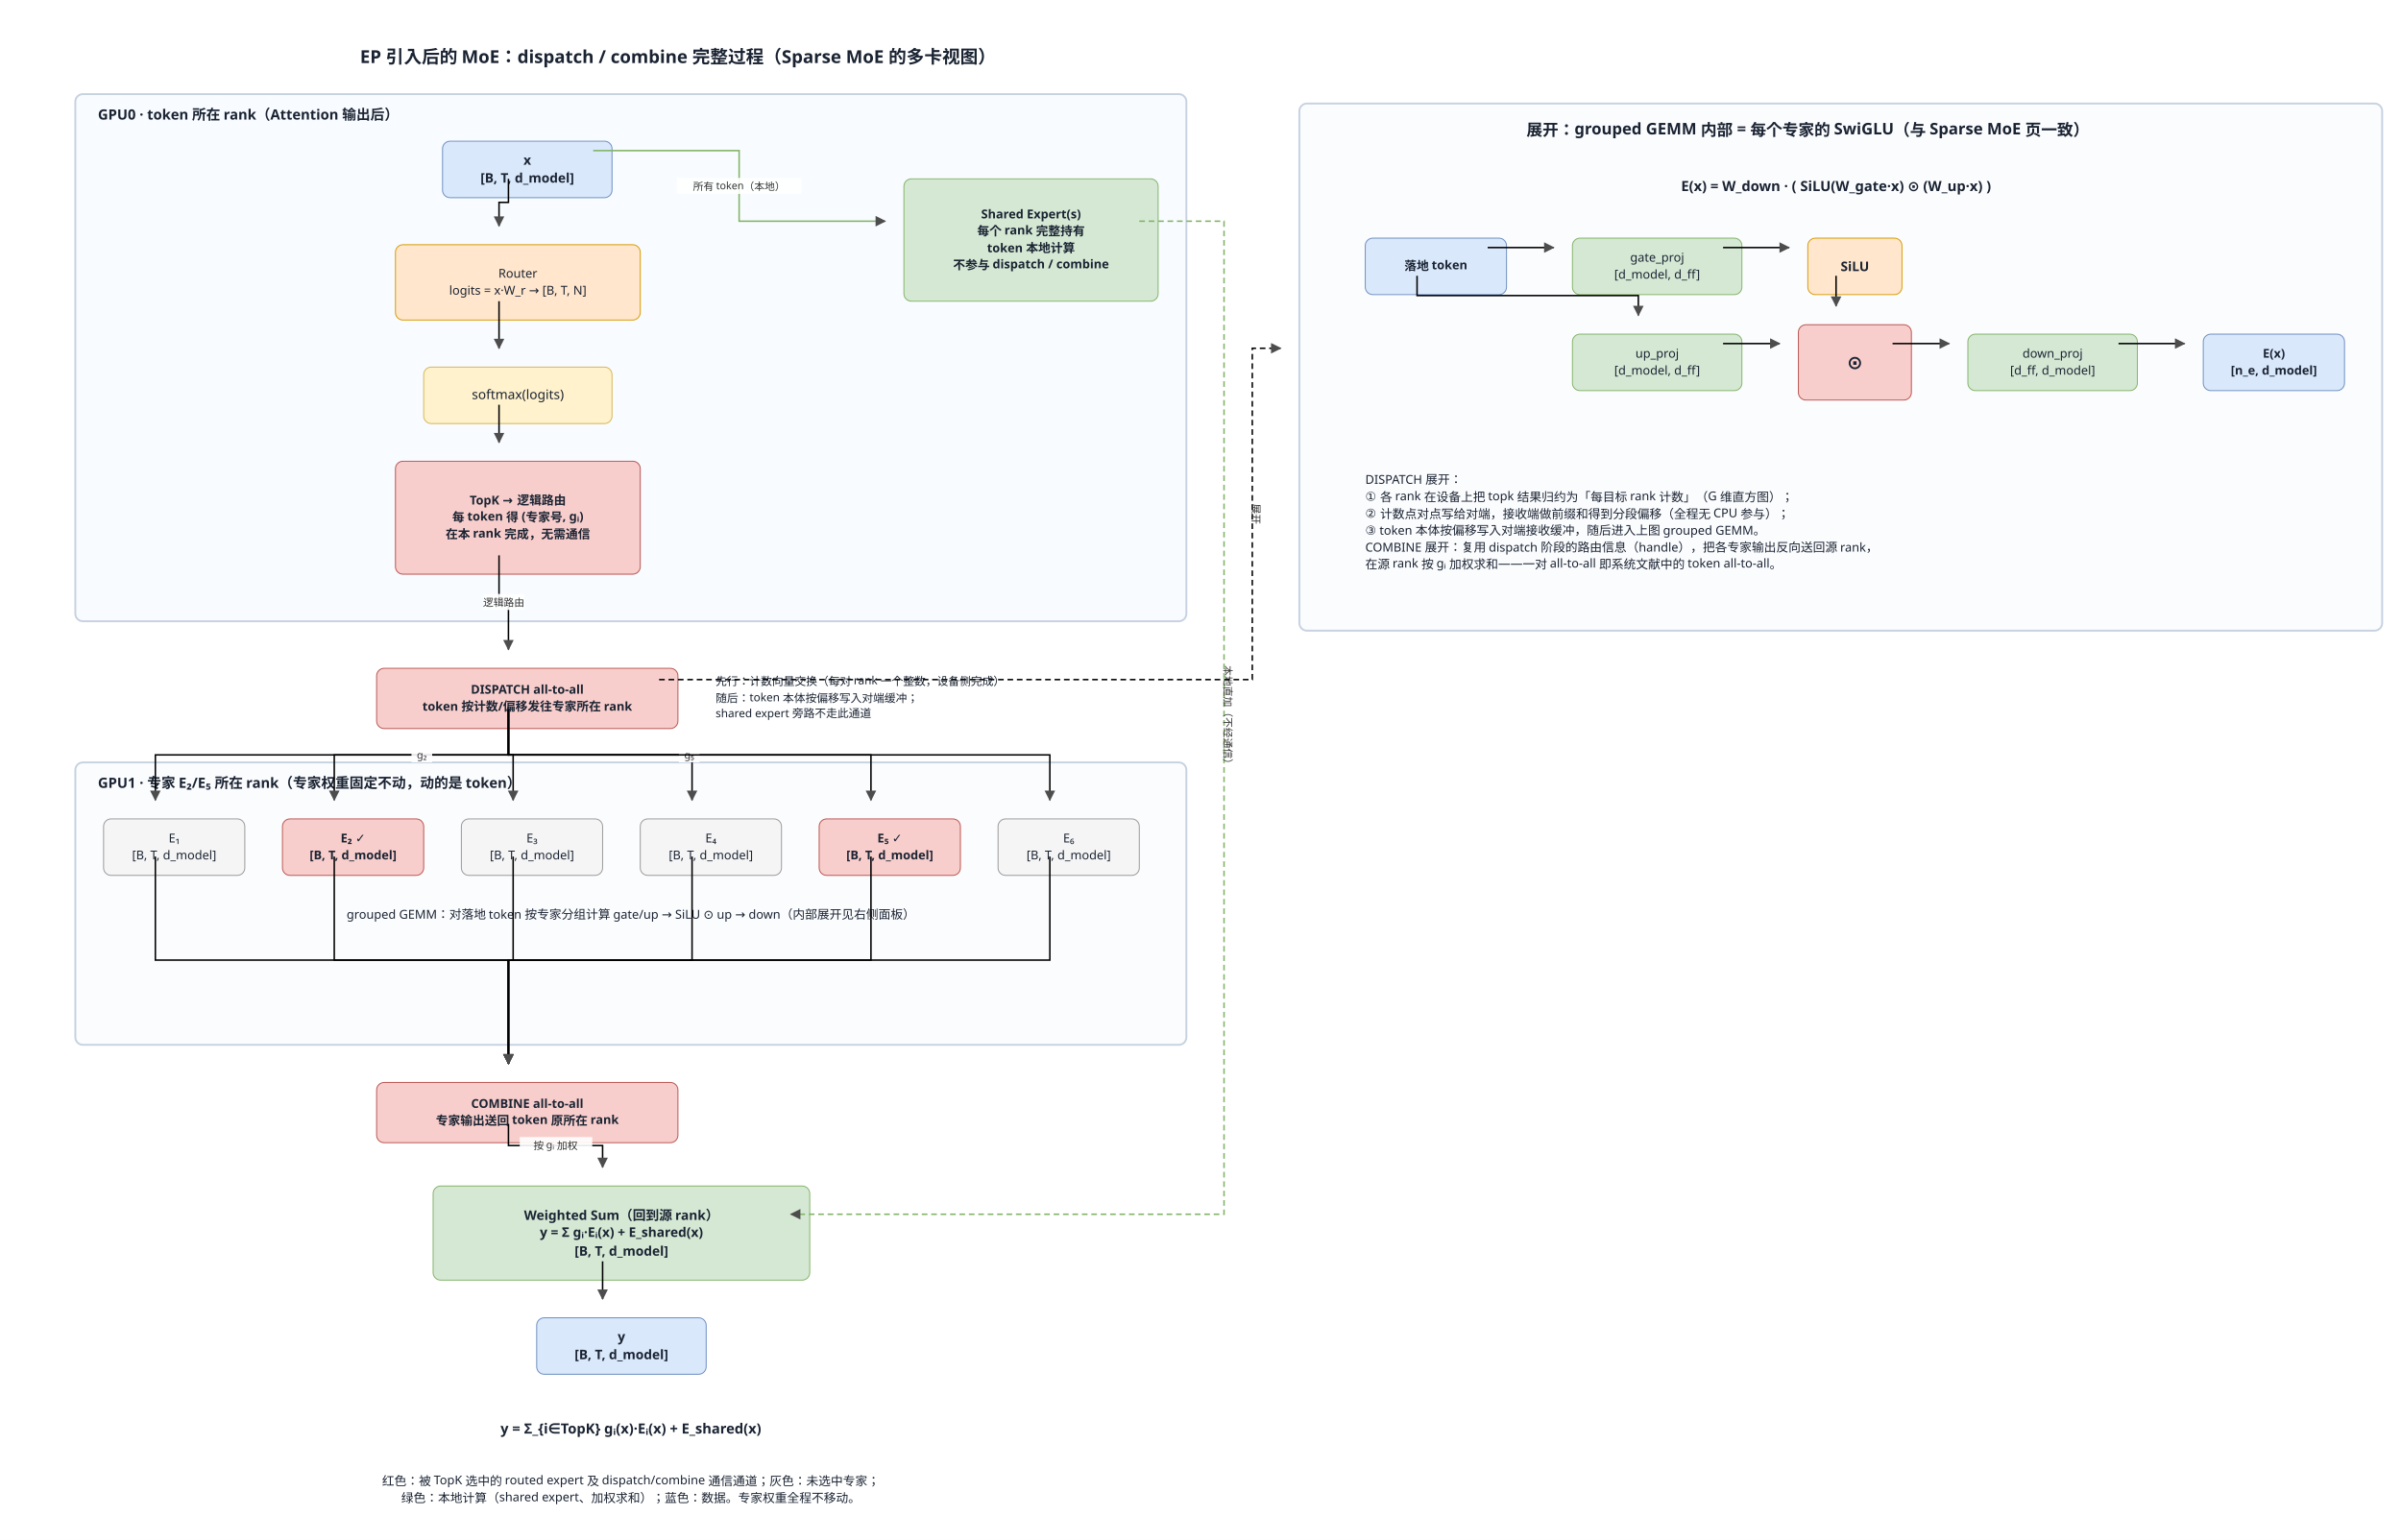
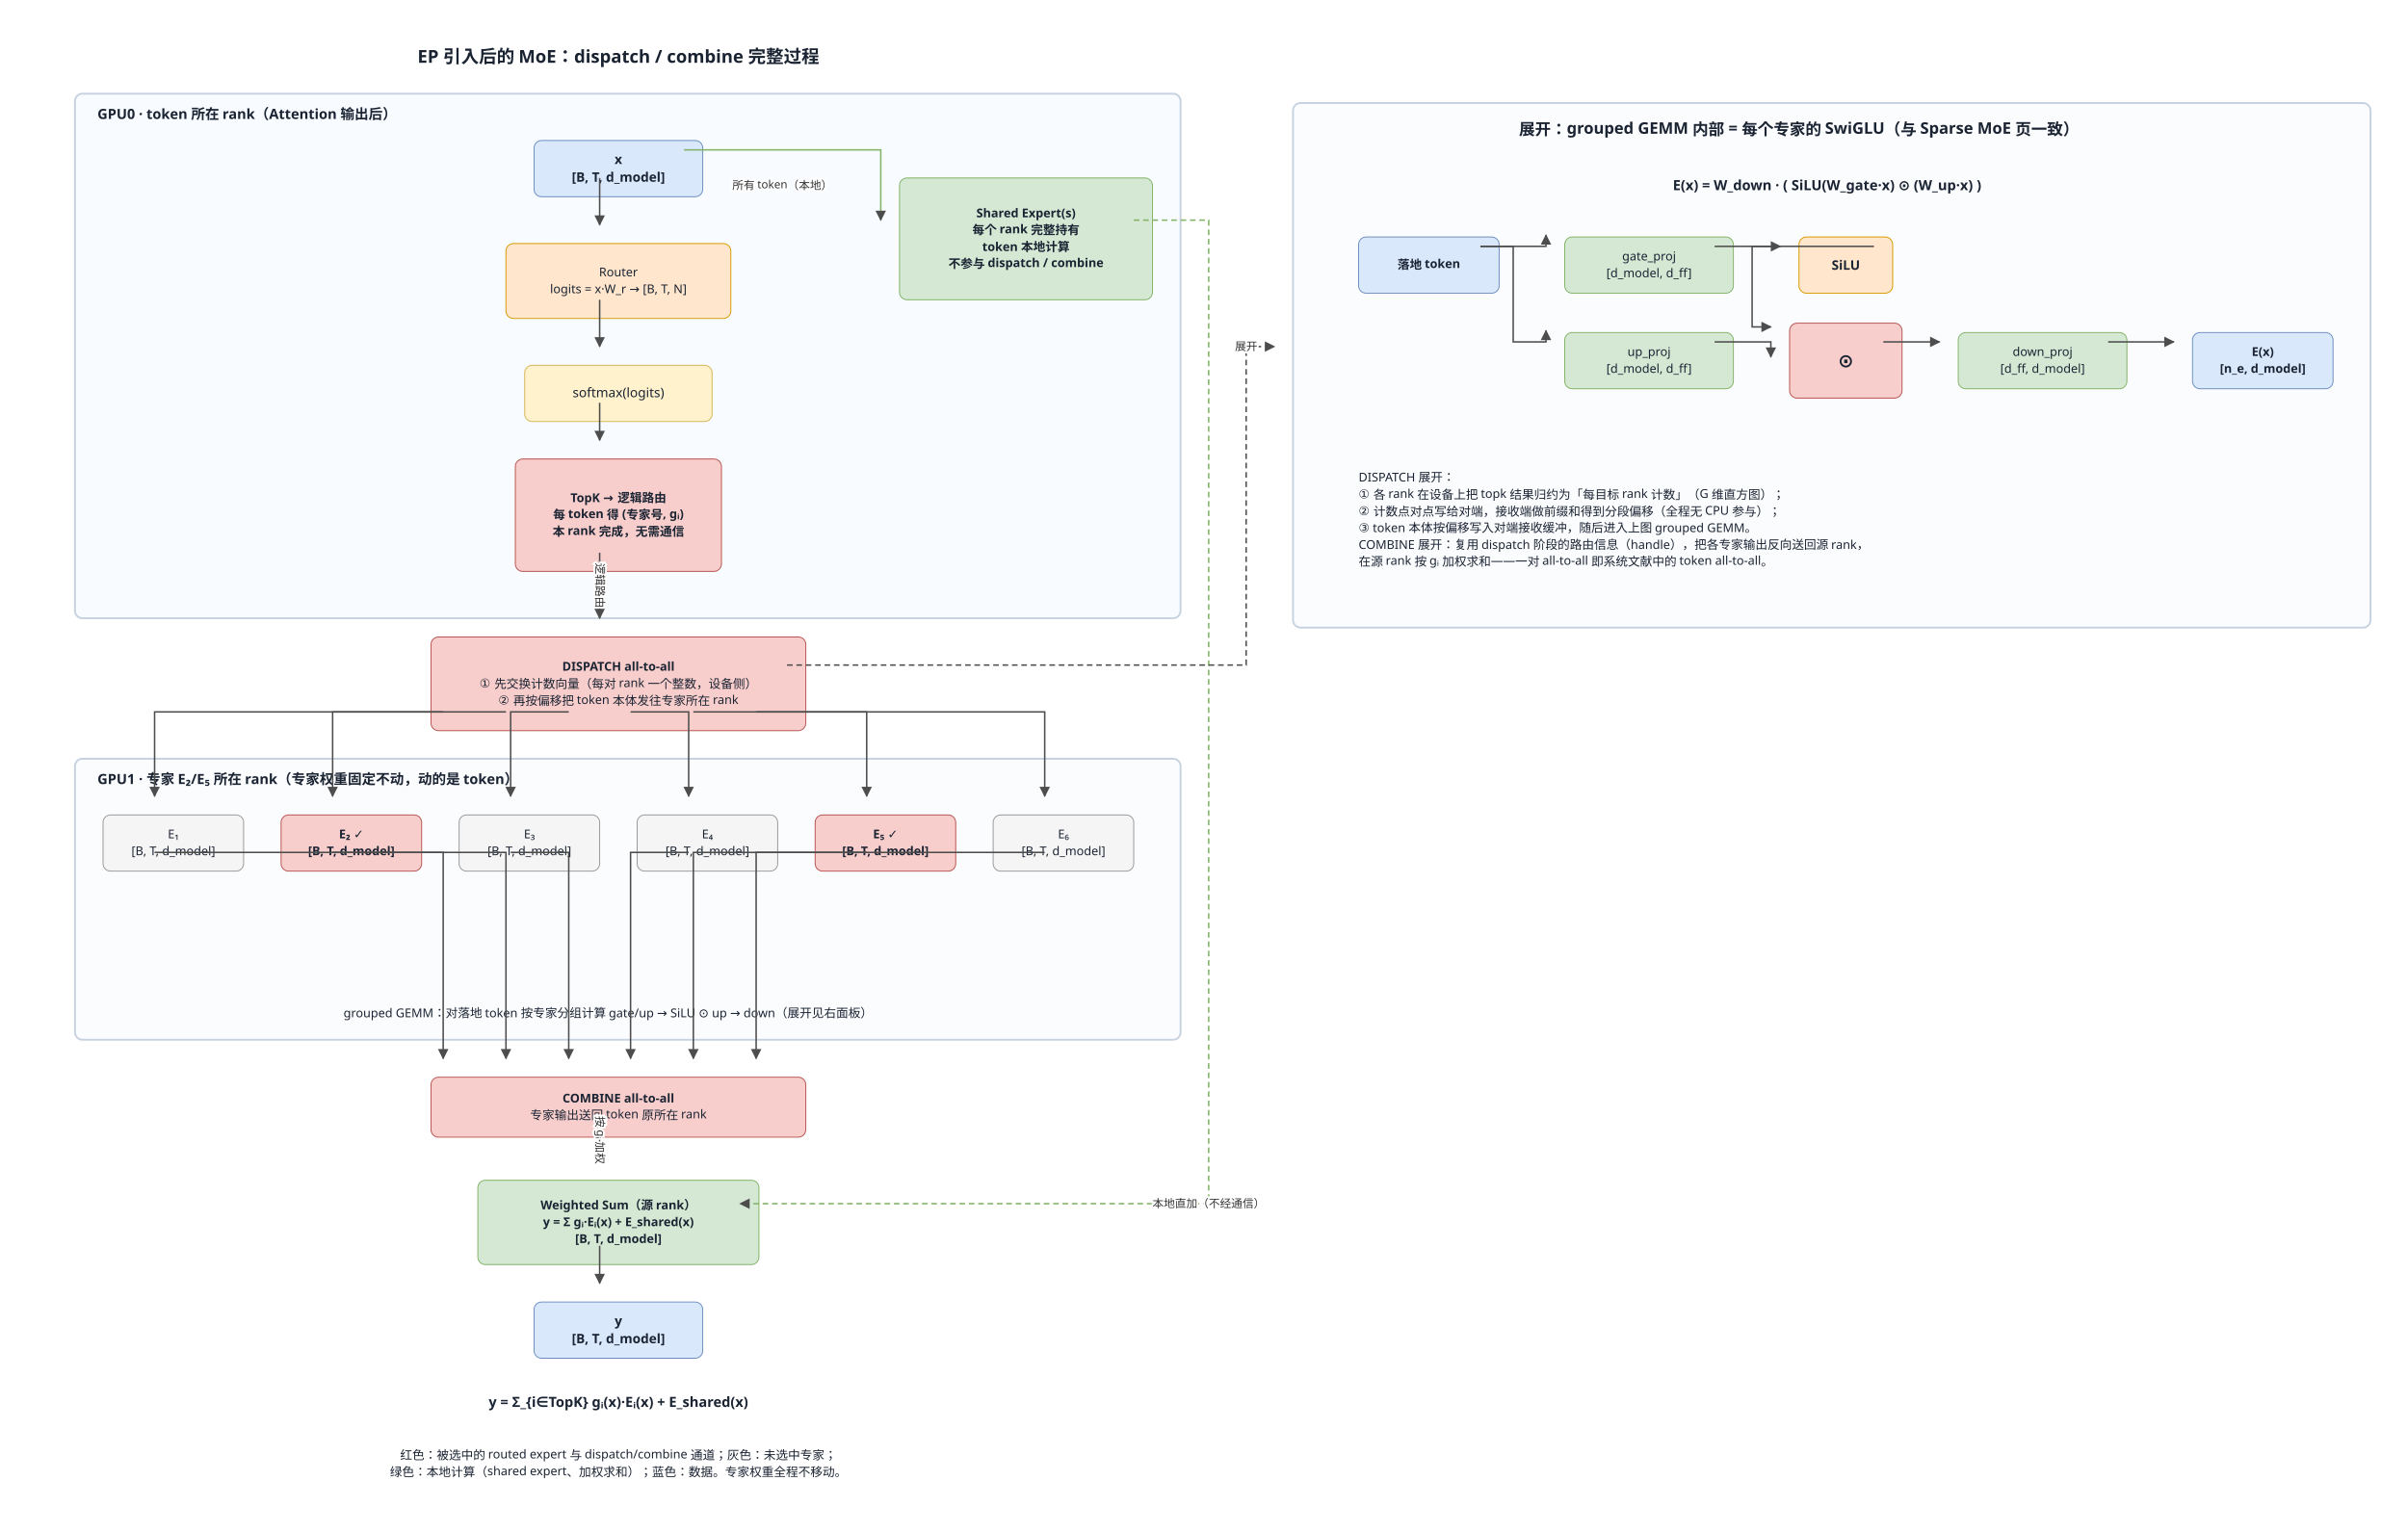
- <svg xmlns="http://www.w3.org/2000/svg" width="2550" height="1636" viewBox="0 0 2550 1636" font-family="Microsoft YaHei, PingFang SC, sans-serif">
+ <svg xmlns="http://www.w3.org/2000/svg" width="2570" height="1636" viewBox="0 0 2570 1636" font-family="Microsoft YaHei, PingFang SC, sans-serif">
  <defs>
    <marker id="arr" viewBox="0 0 10 10" refX="9" refY="5" markerWidth="7" markerHeight="7" orient="auto-start-reverse">
      <path d="M0,0 L10,5 L0,10 z" fill="#4d4d4d" />
    </marker>
  </defs>
-   <rect x="0" y="0" width="2550" height="1636" fill="#ffffff" />
+   <rect width="2590" height="1656" fill="#ffffff" />
  <rect x="80" y="100" width="1180" height="560" rx="8" fill="#f8fbff" stroke="#c7d2e0" stroke-width="2" />
  <rect x="1380" y="110" width="1150" height="560" rx="8" fill="#fbfcfe" stroke="#c7d2e0" stroke-width="2" />
  <rect x="80" y="810" width="1180" height="300" rx="8" fill="#fbfcfe" stroke="#c7d2e0" stroke-width="2" />
-   <rect x="460" y="1260" width="400" height="100" rx="8" fill="#d5e8d4" stroke="#82b366" stroke-width="1" />
+   <rect x="460" y="680" width="400" height="100" rx="8" fill="#f8cecc" stroke="#b85450" stroke-width="1" />
  <rect x="960" y="190" width="270" height="130" rx="8" fill="#d5e8d4" stroke="#82b366" stroke-width="1" />
-   <rect x="420" y="490" width="260" height="120" rx="8" fill="#f8cecc" stroke="#b85450" stroke-width="1" />
-   <rect x="420" y="260" width="260" height="80" rx="8" fill="#ffe6cc" stroke="#d79b00" stroke-width="1" />
-   <rect x="400" y="710" width="320" height="64" rx="8" fill="#f8cecc" stroke="#b85450" stroke-width="1" />
-   <rect x="400" y="1150" width="320" height="64" rx="8" fill="#f8cecc" stroke="#b85450" stroke-width="1" />
-   <rect x="450" y="390" width="200" height="60" rx="8" fill="#fff2cc" stroke="#d6b656" stroke-width="1" />
-   <rect x="470" y="150" width="180" height="60" rx="8" fill="#dae8fc" stroke="#6c8ebf" stroke-width="1" />
-   <rect x="570" y="1400" width="180" height="60" rx="8" fill="#dae8fc" stroke="#6c8ebf" stroke-width="1" />
+   <rect x="510" y="1260" width="300" height="90" rx="8" fill="#d5e8d4" stroke="#82b366" stroke-width="1" />
+   <rect x="550" y="490" width="220" height="120" rx="8" fill="#f8cecc" stroke="#b85450" stroke-width="1" />
+   <rect x="460" y="1150" width="400" height="64" rx="8" fill="#f8cecc" stroke="#b85450" stroke-width="1" />
+   <rect x="540" y="260" width="240" height="80" rx="8" fill="#ffe6cc" stroke="#d79b00" stroke-width="1" />
+   <rect x="560" y="390" width="200" height="60" rx="8" fill="#fff2cc" stroke="#d6b656" stroke-width="1" />
+   <rect x="570" y="150" width="180" height="60" rx="8" fill="#dae8fc" stroke="#6c8ebf" stroke-width="1" />
+   <rect x="570" y="1390" width="180" height="60" rx="8" fill="#dae8fc" stroke="#6c8ebf" stroke-width="1" />
  <rect x="1670" y="253" width="180" height="60" rx="8" fill="#d5e8d4" stroke="#82b366" stroke-width="1" />
  <rect x="1670" y="355" width="180" height="60" rx="8" fill="#d5e8d4" stroke="#82b366" stroke-width="1" />
  <rect x="2090" y="355" width="180" height="60" rx="8" fill="#d5e8d4" stroke="#82b366" stroke-width="1" />
  <rect x="1910" y="345" width="120" height="80" rx="8" fill="#f8cecc" stroke="#b85450" stroke-width="1" />
  <rect x="110" y="870" width="150" height="60" rx="8" fill="#f5f5f5" stroke="#999999" stroke-width="1" />
  <rect x="300" y="870" width="150" height="60" rx="8" fill="#f8cecc" stroke="#b85450" stroke-width="1" />
  <rect x="490" y="870" width="150" height="60" rx="8" fill="#f5f5f5" stroke="#999999" stroke-width="1" />
  <rect x="680" y="870" width="150" height="60" rx="8" fill="#f5f5f5" stroke="#999999" stroke-width="1" />
  <rect x="870" y="870" width="150" height="60" rx="8" fill="#f8cecc" stroke="#b85450" stroke-width="1" />
  <rect x="1060" y="870" width="150" height="60" rx="8" fill="#f5f5f5" stroke="#999999" stroke-width="1" />
  <rect x="1450" y="253" width="150" height="60" rx="8" fill="#dae8fc" stroke="#6c8ebf" stroke-width="1" />
  <rect x="2340" y="355" width="150" height="60" rx="8" fill="#dae8fc" stroke="#6c8ebf" stroke-width="1" />
  <rect x="1920" y="253" width="100" height="60" rx="8" fill="#ffe6cc" stroke="#d79b00" stroke-width="1" />
-   <text x="720" y="67" font-size="19" font-weight="bold" text-anchor="middle" fill="#1a2332">EP 引入后的 MoE：dispatch / combine 完整过程（Sparse MoE 的多卡视图）</text>
+   <text x="660" y="67" font-size="19" font-weight="bold" text-anchor="middle" fill="#1a2332">EP 引入后的 MoE：dispatch / combine 完整过程</text>
  <text x="670" y="384" font-size="13" text-anchor="middle" fill="#1a2332" />
  <text x="104" y="127" font-size="15" font-weight="bold" fill="#1a2332">GPU0 · token 所在 rank（Attention 输出后）</text>
-   <text x="560" y="175" font-size="14" font-weight="bold" text-anchor="middle" fill="#1a2332">x</text>
-   <text x="560" y="194" font-size="14" font-weight="bold" text-anchor="middle" fill="#1a2332">[B, T, d_model]</text>
-   <text x="550" y="295" font-size="13" text-anchor="middle" fill="#1a2332">Router</text>
-   <text x="550" y="313" font-size="13" text-anchor="middle" fill="#1a2332">logits = x·W_r → [B, T, N]</text>
-   <text x="550" y="424" font-size="14" text-anchor="middle" fill="#1a2332">softmax(logits)</text>
-   <text x="550" y="536" font-size="13" font-weight="bold" text-anchor="middle" fill="#1a2332">TopK → 逻辑路由</text>
-   <text x="550" y="554" font-size="13" font-weight="bold" text-anchor="middle" fill="#1a2332">每 token 得 (专家号, gᵢ)</text>
-   <text x="550" y="572" font-size="13" font-weight="bold" text-anchor="middle" fill="#1a2332">在本 rank 完成，无需通信</text>
+   <text x="660" y="175" font-size="14" font-weight="bold" text-anchor="middle" fill="#1a2332">x</text>
+   <text x="660" y="194" font-size="14" font-weight="bold" text-anchor="middle" fill="#1a2332">[B, T, d_model]</text>
+   <text x="660" y="295" font-size="13" text-anchor="middle" fill="#1a2332">Router</text>
+   <text x="660" y="313" font-size="13" text-anchor="middle" fill="#1a2332">logits = x·W_r → [B, T, N]</text>
+   <text x="660" y="424" font-size="14" text-anchor="middle" fill="#1a2332">softmax(logits)</text>
+   <text x="660" y="536" font-size="13" font-weight="bold" text-anchor="middle" fill="#1a2332">TopK → 逻辑路由</text>
+   <text x="660" y="554" font-size="13" font-weight="bold" text-anchor="middle" fill="#1a2332">每 token 得 (专家号, gᵢ)</text>
+   <text x="660" y="572" font-size="13" font-weight="bold" text-anchor="middle" fill="#1a2332">本 rank 完成，无需通信</text>
  <text x="1095" y="232" font-size="13" font-weight="bold" text-anchor="middle" fill="#1a2332">Shared Expert(s)</text>
  <text x="1095" y="250" font-size="13" font-weight="bold" text-anchor="middle" fill="#1a2332">每个 rank 完整持有</text>
  <text x="1095" y="268" font-size="13" font-weight="bold" text-anchor="middle" fill="#1a2332">token 本地计算</text>
  <text x="1095" y="286" font-size="13" font-weight="bold" text-anchor="middle" fill="#1a2332">不参与 dispatch / combine</text>
-   <text x="560" y="737" font-size="13" font-weight="bold" text-anchor="middle" fill="#1a2332">DISPATCH all-to-all</text>
-   <text x="560" y="755" font-size="13" font-weight="bold" text-anchor="middle" fill="#1a2332">token 按计数/偏移发往专家所在 rank</text>
-   <text x="760" y="728" font-size="12" fill="#1a2332">先行：计数向量交换（每对 rank 一个整数，设备侧完成）</text>
-   <text x="760" y="746" font-size="12" fill="#1a2332">随后：token 本体按偏移写入对端缓冲；</text>
-   <text x="760" y="762" font-size="12" fill="#1a2332">shared expert 旁路不走此通道</text>
+   <text x="660" y="716" font-size="13" font-weight="bold" text-anchor="middle" fill="#1a2332">DISPATCH all-to-all</text>
+   <text x="660" y="734" font-size="13" text-anchor="middle" fill="#1a2332">① 先交换计数向量（每对 rank 一个整数，设备侧）</text>
+   <text x="660" y="752" font-size="13" text-anchor="middle" fill="#1a2332">② 再按偏移把 token 本体发往专家所在 rank</text>
  <text x="670" y="964" font-size="13" text-anchor="middle" fill="#1a2332" />
  <text x="104" y="837" font-size="15" font-weight="bold" fill="#1a2332">GPU1 · 专家 E₂/E₅ 所在 rank（专家权重固定不动，动的是 token）</text>
  <text x="185" y="895" font-size="13" text-anchor="middle" fill="#1a2332">E₁</text>
  <text x="185" y="913" font-size="13" text-anchor="middle" fill="#1a2332">[B, T, d_model]</text>
  <text x="375" y="895" font-size="13" font-weight="bold" text-anchor="middle" fill="#1a2332">E₂ ✓</text>
  <text x="375" y="913" font-size="13" font-weight="bold" text-anchor="middle" fill="#1a2332">[B, T, d_model]</text>
  <text x="565" y="895" font-size="13" text-anchor="middle" fill="#1a2332">E₃</text>
  <text x="565" y="913" font-size="13" text-anchor="middle" fill="#1a2332">[B, T, d_model]</text>
  <text x="755" y="895" font-size="13" text-anchor="middle" fill="#1a2332">E₄</text>
  <text x="755" y="913" font-size="13" text-anchor="middle" fill="#1a2332">[B, T, d_model]</text>
  <text x="945" y="895" font-size="13" font-weight="bold" text-anchor="middle" fill="#1a2332">E₅ ✓</text>
  <text x="945" y="913" font-size="13" font-weight="bold" text-anchor="middle" fill="#1a2332">[B, T, d_model]</text>
  <text x="1135" y="895" font-size="13" text-anchor="middle" fill="#1a2332">E₆</text>
  <text x="1135" y="913" font-size="13" text-anchor="middle" fill="#1a2332">[B, T, d_model]</text>
-   <text x="670" y="976" font-size="13" text-anchor="middle" fill="#1a2332">grouped GEMM：对落地 token 按专家分组计算 gate/up → SiLU ⊙ up → down（内部展开见右侧面板）</text>
-   <text x="560" y="1177" font-size="13" font-weight="bold" text-anchor="middle" fill="#1a2332">COMBINE all-to-all</text>
-   <text x="560" y="1195" font-size="13" font-weight="bold" text-anchor="middle" fill="#1a2332">专家输出送回 token 原所在 rank</text>
-   <text x="660" y="1296" font-size="14" font-weight="bold" text-anchor="middle" fill="#1a2332">Weighted Sum（回到源 rank）</text>
-   <text x="660" y="1314" font-size="14" font-weight="bold" text-anchor="middle" fill="#1a2332">y = Σ gᵢ·Eᵢ(x) + E_shared(x)</text>
-   <text x="660" y="1334" font-size="14" font-weight="bold" text-anchor="middle" fill="#1a2332">[B, T, d_model]</text>
-   <text x="660" y="1425" font-size="14" font-weight="bold" text-anchor="middle" fill="#1a2332">y</text>
-   <text x="660" y="1444" font-size="14" font-weight="bold" text-anchor="middle" fill="#1a2332">[B, T, d_model]</text>
+   <text x="649" y="1086" font-size="13" text-anchor="middle" fill="#1a2332">grouped GEMM：对落地 token 按专家分组计算 gate/up → SiLU ⊙ up → down（展开见右面板）</text>
+   <text x="660" y="1177" font-size="13" font-weight="bold" text-anchor="middle" fill="#1a2332">COMBINE all-to-all</text>
+   <text x="660" y="1195" font-size="13" text-anchor="middle" fill="#1a2332">专家输出送回 token 原所在 rank</text>
+   <text x="660" y="1291" font-size="13" font-weight="bold" text-anchor="middle" fill="#1a2332">Weighted Sum（源 rank）</text>
+   <text x="660" y="1309" font-size="13" font-weight="bold" text-anchor="middle" fill="#1a2332">y = Σ gᵢ·Eᵢ(x) + E_shared(x)</text>
+   <text x="660" y="1327" font-size="13" font-weight="bold" text-anchor="middle" fill="#1a2332">[B, T, d_model]</text>
+   <text x="660" y="1415" font-size="14" font-weight="bold" text-anchor="middle" fill="#1a2332">y</text>
+   <text x="660" y="1434" font-size="14" font-weight="bold" text-anchor="middle" fill="#1a2332">[B, T, d_model]</text>
  <text x="1955" y="394" font-size="13" text-anchor="middle" fill="#1a2332" />
  <text x="1920" y="144" font-size="17" font-weight="bold" text-anchor="middle" fill="#1a2332">展开：grouped GEMM 内部 = 每个专家的 SwiGLU（与 Sparse MoE 页一致）</text>
  <text x="1950" y="203" font-size="15" font-weight="bold" text-anchor="middle" fill="#1a2332">E(x) = W_down · ( SiLU(W_gate·x) ⊙ (W_up·x) )</text>
  <text x="1525" y="287" font-size="13" font-weight="bold" text-anchor="middle" fill="#1a2332">落地 token</text>
  <text x="1760" y="278" font-size="13" text-anchor="middle" fill="#1a2332">gate_proj</text>
  <text x="1760" y="296" font-size="13" text-anchor="middle" fill="#1a2332">[d_model, d_ff]</text>
  <text x="1760" y="380" font-size="13" text-anchor="middle" fill="#1a2332">up_proj</text>
  <text x="1760" y="398" font-size="13" text-anchor="middle" fill="#1a2332">[d_model, d_ff]</text>
  <text x="1970" y="288" font-size="14" font-weight="bold" text-anchor="middle" fill="#1a2332">SiLU</text>
  <text x="1970" y="392" font-size="20" font-weight="bold" text-anchor="middle" fill="#1a2332">⊙</text>
  <text x="2180" y="380" font-size="13" text-anchor="middle" fill="#1a2332">down_proj</text>
  <text x="2180" y="398" font-size="13" text-anchor="middle" fill="#1a2332">[d_ff, d_model]</text>
  <text x="2415" y="380" font-size="13" font-weight="bold" text-anchor="middle" fill="#1a2332">E(x)</text>
  <text x="2415" y="398" font-size="13" font-weight="bold" text-anchor="middle" fill="#1a2332">[n_e, d_model]</text>
  <text x="1450" y="514" font-size="13" fill="#1a2332">DISPATCH 展开：</text>
  <text x="1450" y="532" font-size="13" fill="#1a2332">① 各 rank 在设备上把 topk 结果归约为「每目标 rank 计数」（G 维直方图）；</text>
  <text x="1450" y="550" font-size="13" fill="#1a2332">② 计数点对点写给对端，接收端做前缀和得到分段偏移（全程无 CPU 参与）；</text>
  <text x="1450" y="568" font-size="13" fill="#1a2332">③ token 本体按偏移写入对端接收缓冲，随后进入上图 grouped GEMM。</text>
  <text x="1450" y="586" font-size="13" fill="#1a2332">COMBINE 展开：复用 dispatch 阶段的路由信息（handle），把各专家输出反向送回源 rank，</text>
  <text x="1450" y="604" font-size="13" fill="#1a2332">在源 rank 按 gᵢ 加权求和——一对 all-to-all 即系统文献中的 token all-to-all。</text>
-   <text x="670" y="1523" font-size="15" font-weight="bold" text-anchor="middle" fill="#1a2332">y = Σ_{i∈TopK} gᵢ(x)·Eᵢ(x) + E_shared(x)</text>
-   <text x="670" y="1578" font-size="13" text-anchor="middle" fill="#1a2332">红色：被 TopK 选中的 routed expert 及 dispatch/combine 通信通道；灰色：未选中专家；</text>
-   <text x="670" y="1596" font-size="13" text-anchor="middle" fill="#1a2332">绿色：本地计算（shared expert、加权求和）；蓝色：数据。专家权重全程不移动。</text>
-   <path d="M540,190 L540,215 L530,215 L530,240" fill="none" stroke="#000000" stroke-width="1.6" marker-end="url(#arr)" />
-   <path d="M530,320 L530,345 L530,345 L530,370" fill="none" stroke="#000000" stroke-width="1.6" marker-end="url(#arr)" />
-   <path d="M530,430 L530,450 L530,450 L530,470" fill="none" stroke="#000000" stroke-width="1.6" marker-end="url(#arr)" />
-   <path d="M630,160 L785,160 L785,235 L940,235" fill="none" stroke="#82b366" stroke-width="1.6" marker-end="url(#arr)" />
-   <rect x="785" y="198" width="132" height="17" fill="#ffffff" opacity="0.9" transform="translate(-66,-9)" />
-   <text x="785" y="202" font-size="11" text-anchor="middle" fill="#333333">所有 token（本地）</text>
-   <path d="M530,590 L530,640 L540,640 L540,690" fill="none" stroke="#000000" stroke-width="1.6" marker-end="url(#arr)" />
-   <rect x="535" y="640" width="44" height="17" fill="#ffffff" opacity="0.9" transform="translate(-22,-9)" />
-   <text x="535" y="644" font-size="11" text-anchor="middle" fill="#333333">逻辑路由</text>
-   <path d="M540,754 L540,802 L165,802 L165,850" fill="none" stroke="#000000" stroke-width="1.6" marker-end="url(#arr)" />
-   <path d="M165,910 L165,1020 L540,1020 L540,1130" fill="none" stroke="#000000" stroke-width="1.6" marker-end="url(#arr)" />
-   <path d="M540,754 L540,802 L355,802 L355,850" fill="none" stroke="#000000" stroke-width="1.6" marker-end="url(#arr)" />
-   <rect x="448" y="802" width="22" height="17" fill="#ffffff" opacity="0.9" transform="translate(-11,-9)" />
-   <text x="448" y="806" font-size="11" text-anchor="middle" fill="#333333">g₂</text>
-   <path d="M355,910 L355,1020 L540,1020 L540,1130" fill="none" stroke="#000000" stroke-width="1.6" marker-end="url(#arr)" />
-   <path d="M540,754 L540,802 L545,802 L545,850" fill="none" stroke="#000000" stroke-width="1.6" marker-end="url(#arr)" />
-   <path d="M545,910 L545,1020 L540,1020 L540,1130" fill="none" stroke="#000000" stroke-width="1.6" marker-end="url(#arr)" />
-   <path d="M540,754 L540,802 L735,802 L735,850" fill="none" stroke="#000000" stroke-width="1.6" marker-end="url(#arr)" />
-   <path d="M735,910 L735,1020 L540,1020 L540,1130" fill="none" stroke="#000000" stroke-width="1.6" marker-end="url(#arr)" />
-   <path d="M540,754 L540,802 L925,802 L925,850" fill="none" stroke="#000000" stroke-width="1.6" marker-end="url(#arr)" />
-   <rect x="732" y="802" width="22" height="17" fill="#ffffff" opacity="0.9" transform="translate(-11,-9)" />
-   <text x="732" y="806" font-size="11" text-anchor="middle" fill="#333333">g₅</text>
-   <path d="M925,910 L925,1020 L540,1020 L540,1130" fill="none" stroke="#000000" stroke-width="1.6" marker-end="url(#arr)" />
-   <path d="M540,754 L540,802 L1115,802 L1115,850" fill="none" stroke="#000000" stroke-width="1.6" marker-end="url(#arr)" />
-   <path d="M1115,910 L1115,1020 L540,1020 L540,1130" fill="none" stroke="#000000" stroke-width="1.6" marker-end="url(#arr)" />
-   <path d="M540,1194 L540,1217 L640,1217 L640,1240" fill="none" stroke="#000000" stroke-width="1.6" marker-end="url(#arr)" />
-   <rect x="590" y="1217" width="77" height="17" fill="#ffffff" opacity="0.9" transform="translate(-38,-9)" />
-   <text x="590" y="1221" font-size="11" text-anchor="middle" fill="#333333">按 gᵢ 加权</text>
-   <path d="M1210,235 L1300,235 L1300,1290 L840,1290" fill="none" stroke="#82b366" stroke-width="1.6" stroke-dasharray="6 4" marker-end="url(#arr)" />
-   <text x="1300" y="762" font-size="11" text-anchor="middle" fill="#333333" transform="rotate(90 1300 762)">本地直加（不经通信）</text>
-   <path d="M640,1340 L640,1360 L640,1360 L640,1380" fill="none" stroke="#000000" stroke-width="1.6" marker-end="url(#arr)" />
-   <path d="M1580,263 L1615,263 L1615,263 L1650,263" fill="none" stroke="#000000" stroke-width="1.6" marker-end="url(#arr)" />
-   <path d="M1505,293 L1505,314 L1740,314 L1740,335" fill="none" stroke="#000000" stroke-width="1.6" marker-end="url(#arr)" />
-   <path d="M1830,263 L1865,263 L1865,263 L1900,263" fill="none" stroke="#000000" stroke-width="1.6" marker-end="url(#arr)" />
-   <path d="M1950,293 L1950,309 L1950,309 L1950,325" fill="none" stroke="#000000" stroke-width="1.6" marker-end="url(#arr)" />
-   <path d="M1830,365 L1860,365 L1860,365 L1890,365" fill="none" stroke="#000000" stroke-width="1.6" marker-end="url(#arr)" />
-   <path d="M2010,365 L2040,365 L2040,365 L2070,365" fill="none" stroke="#000000" stroke-width="1.6" marker-end="url(#arr)" />
-   <path d="M2250,365 L2285,365 L2285,365 L2320,365" fill="none" stroke="#000000" stroke-width="1.6" marker-end="url(#arr)" />
-   <path d="M700,722 L1330,722 L1330,370 L1360,370" fill="none" stroke="#000000" stroke-width="1.6" stroke-dasharray="6 4" marker-end="url(#arr)" />
-   <text x="1330" y="546" font-size="11" text-anchor="middle" fill="#333333" transform="rotate(90 1330 546)">展开</text>
+   <text x="660" y="1502" font-size="15" font-weight="bold" text-anchor="middle" fill="#1a2332">y = Σ_{i∈TopK} gᵢ(x)·Eᵢ(x) + E_shared(x)</text>
+   <text x="660" y="1558" font-size="13" text-anchor="middle" fill="#1a2332">红色：被选中的 routed expert 与 dispatch/combine 通道；灰色：未选中专家；</text>
+   <text x="660" y="1576" font-size="13" text-anchor="middle" fill="#1a2332">绿色：本地计算（shared expert、加权求和）；蓝色：数据。专家权重全程不移动。</text>
+   <path d="M640,190 L640,240" fill="none" stroke="#4d4d4d" stroke-width="1.6" marker-end="url(#arr)" />
+   <path d="M640,320 L640,370" fill="none" stroke="#4d4d4d" stroke-width="1.6" marker-end="url(#arr)" />
+   <path d="M640,430 L640,470" fill="none" stroke="#4d4d4d" stroke-width="1.6" marker-end="url(#arr)" />
+   <path d="M730,160 L940,160 L940,235" fill="none" stroke="#82b366" stroke-width="1.6" marker-end="url(#arr)" />
+   <text x="835" y="202" font-size="12" text-anchor="middle" fill="#333333" stroke="#ffffff" stroke-width="4" style="paint-order:stroke">所有 token（本地）</text>
+   <path d="M640,590 L640,660" fill="none" stroke="#4d4d4d" stroke-width="1.6" marker-end="url(#arr)" />
+   <text x="640" y="629" font-size="12" text-anchor="middle" fill="#333333" stroke="#ffffff" stroke-width="4" style="paint-order:stroke" transform="rotate(90 640 625)">逻辑路由</text>
+   <path d="M473,760 L165,760 L165,850" fill="none" stroke="#4d4d4d" stroke-width="1.6" marker-end="url(#arr)" />
+   <path d="M165,910 L473,910 L473,1130" fill="none" stroke="#4d4d4d" stroke-width="1.6" marker-end="url(#arr)" />
+   <path d="M540,760 L355,760 L355,850" fill="none" stroke="#4d4d4d" stroke-width="1.6" marker-end="url(#arr)" />
+   <path d="M355,910 L540,910 L540,1130" fill="none" stroke="#4d4d4d" stroke-width="1.6" marker-end="url(#arr)" />
+   <path d="M607,760 L545,760 L545,850" fill="none" stroke="#4d4d4d" stroke-width="1.6" marker-end="url(#arr)" />
+   <path d="M545,910 L607,910 L607,1130" fill="none" stroke="#4d4d4d" stroke-width="1.6" marker-end="url(#arr)" />
+   <path d="M673,760 L735,760 L735,850" fill="none" stroke="#4d4d4d" stroke-width="1.6" marker-end="url(#arr)" />
+   <path d="M735,910 L673,910 L673,1130" fill="none" stroke="#4d4d4d" stroke-width="1.6" marker-end="url(#arr)" />
+   <path d="M740,760 L925,760 L925,850" fill="none" stroke="#4d4d4d" stroke-width="1.6" marker-end="url(#arr)" />
+   <path d="M925,910 L740,910 L740,1130" fill="none" stroke="#4d4d4d" stroke-width="1.6" marker-end="url(#arr)" />
+   <path d="M807,760 L1115,760 L1115,850" fill="none" stroke="#4d4d4d" stroke-width="1.6" marker-end="url(#arr)" />
+   <path d="M1115,910 L807,910 L807,1130" fill="none" stroke="#4d4d4d" stroke-width="1.6" marker-end="url(#arr)" />
+   <path d="M640,1194 L640,1240" fill="none" stroke="#4d4d4d" stroke-width="1.6" marker-end="url(#arr)" />
+   <text x="640" y="1221" font-size="12" text-anchor="middle" fill="#333333" stroke="#ffffff" stroke-width="4" style="paint-order:stroke" transform="rotate(90 640 1217)">按 gᵢ 加权</text>
+   <path d="M640,1330 L640,1370" fill="none" stroke="#4d4d4d" stroke-width="1.6" marker-end="url(#arr)" />
+   <path d="M1210,235 L1290,235 L1290,1285 L790,1285" fill="none" stroke="#82b366" stroke-width="1.6" stroke-dasharray="6 4" marker-end="url(#arr)" />
+   <text x="1290" y="1289" font-size="12" text-anchor="middle" fill="#333333" stroke="#ffffff" stroke-width="4" style="paint-order:stroke">本地直加（不经通信）</text>
+   <path d="M1580,263 L1650,263 L1650,251" fill="none" stroke="#4d4d4d" stroke-width="1.6" marker-end="url(#arr)" />
+   <path d="M1580,263 L1615,263 L1615,365 L1650,365 L1650,353" fill="none" stroke="#4d4d4d" stroke-width="1.6" marker-end="url(#arr)" />
+   <path d="M1830,263 L1900,263" fill="none" stroke="#4d4d4d" stroke-width="1.6" marker-end="url(#arr)" />
+   <path d="M2000,263 L1870,263 L1870,349 L1890,349" fill="none" stroke="#4d4d4d" stroke-width="1.6" marker-end="url(#arr)" />
+   <path d="M1830,365 L1890,365 L1890,381" fill="none" stroke="#4d4d4d" stroke-width="1.6" marker-end="url(#arr)" />
+   <path d="M2010,365 L2070,365" fill="none" stroke="#4d4d4d" stroke-width="1.6" marker-end="url(#arr)" />
+   <path d="M2250,365 L2320,365" fill="none" stroke="#4d4d4d" stroke-width="1.6" marker-end="url(#arr)" />
+   <path d="M840,710 L1330,710 L1330,370 L1360,370" fill="none" stroke="#4d4d4d" stroke-width="1.6" stroke-dasharray="6 4" marker-end="url(#arr)" />
+   <text x="1330" y="374" font-size="12" text-anchor="middle" fill="#333333" stroke="#ffffff" stroke-width="4" style="paint-order:stroke">展开</text>
</svg>
